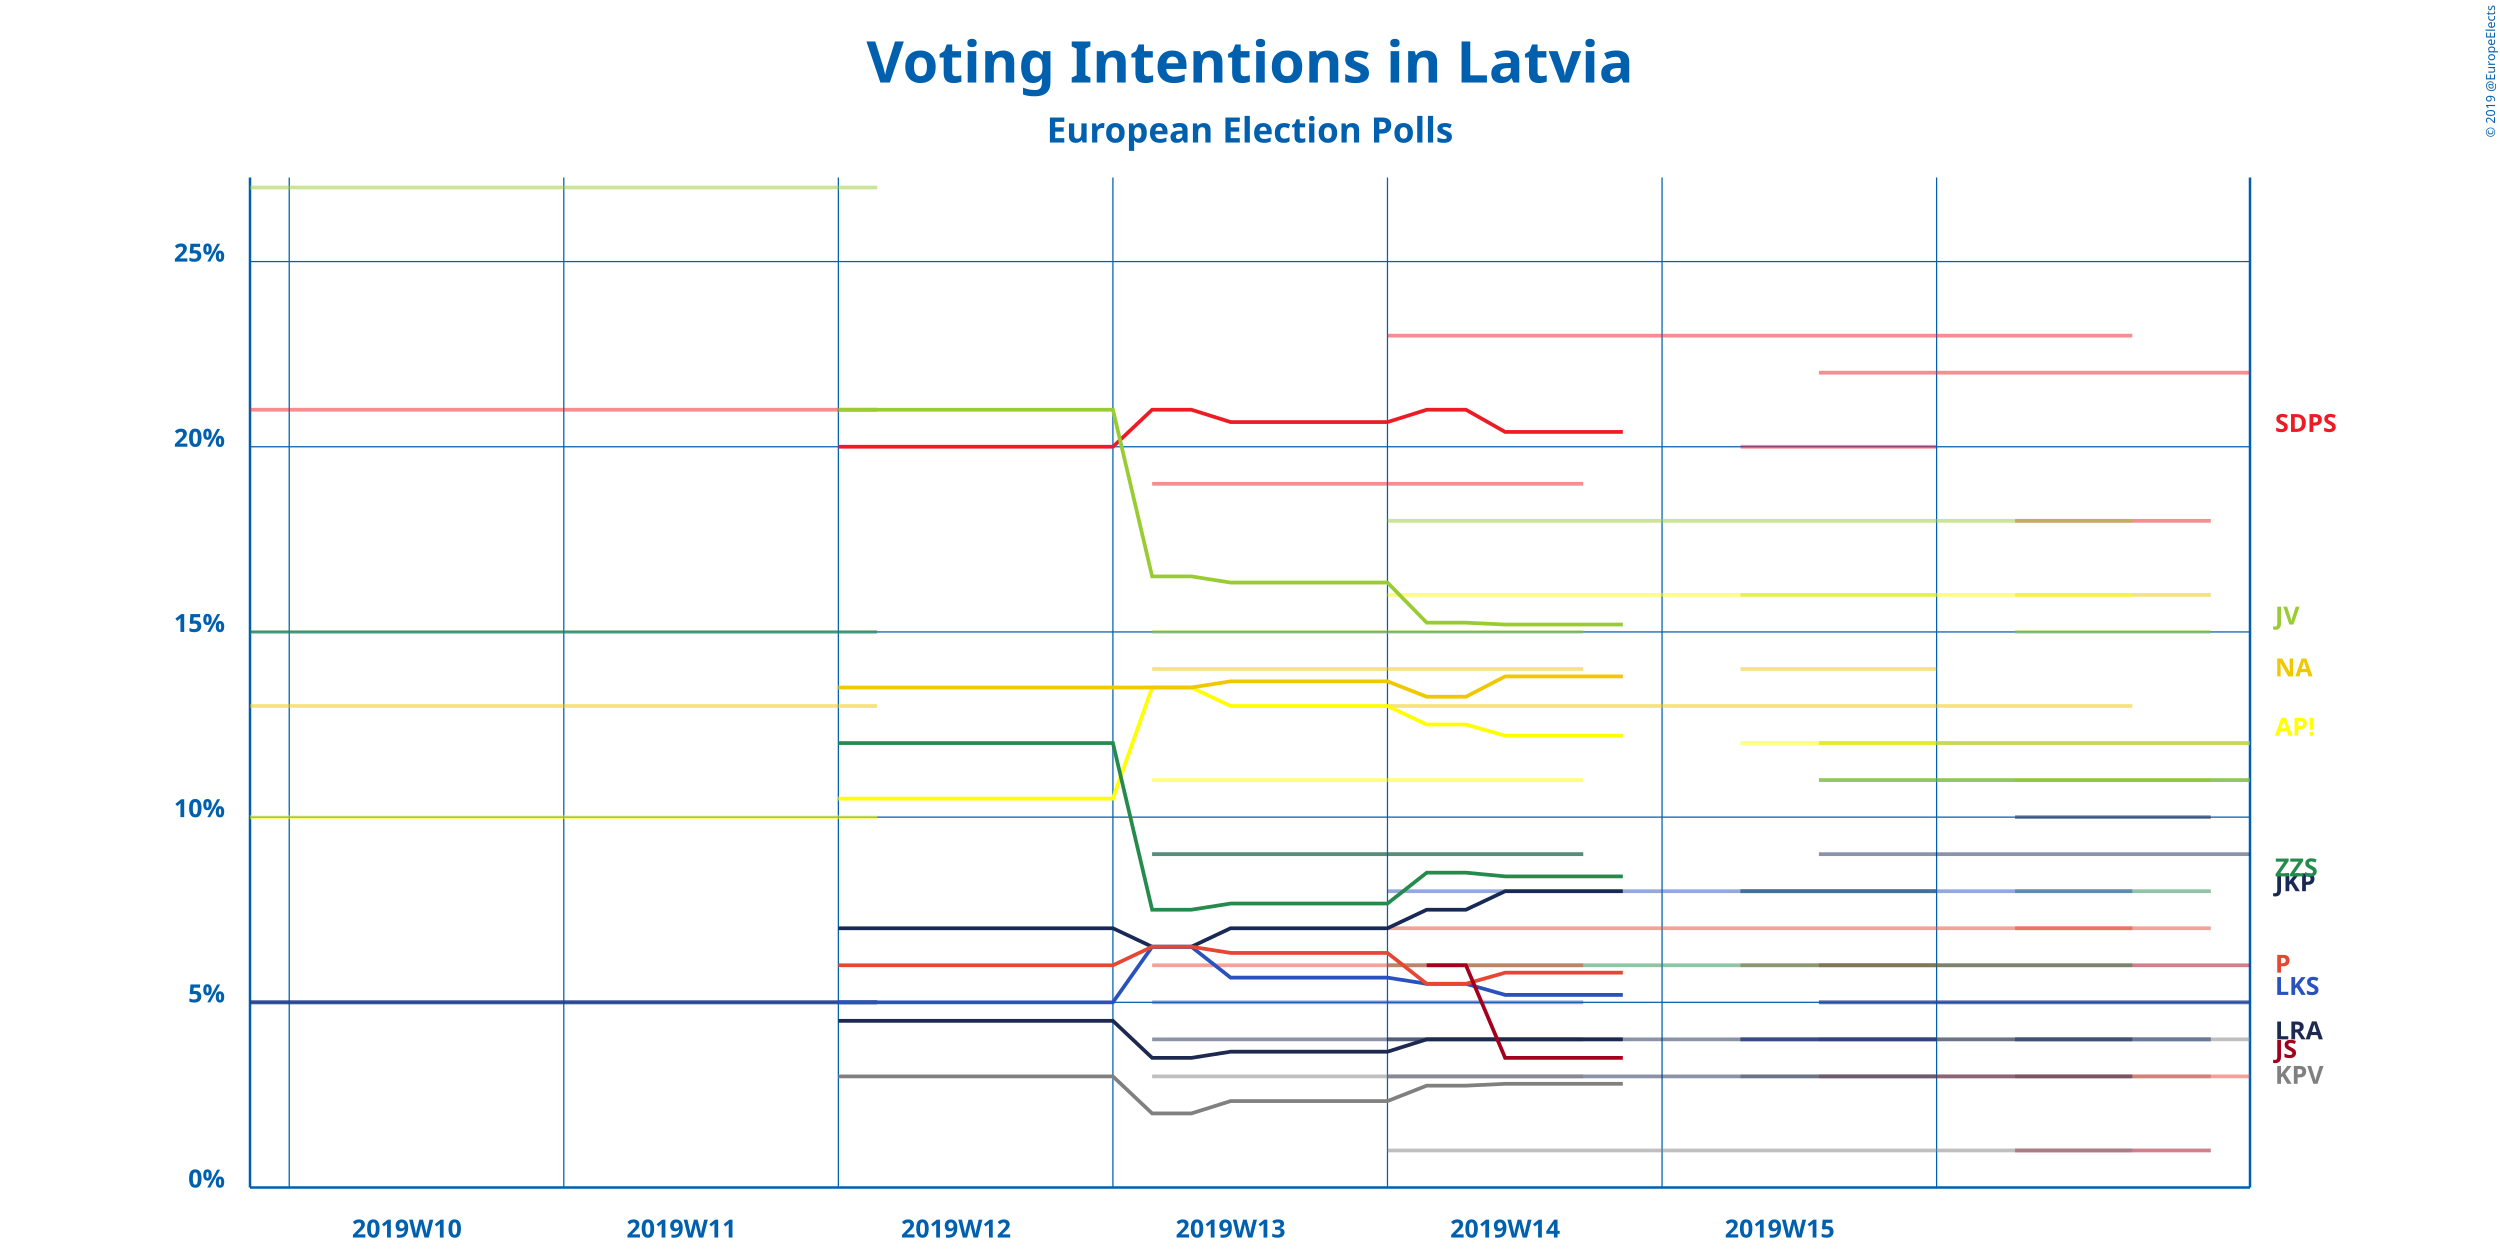
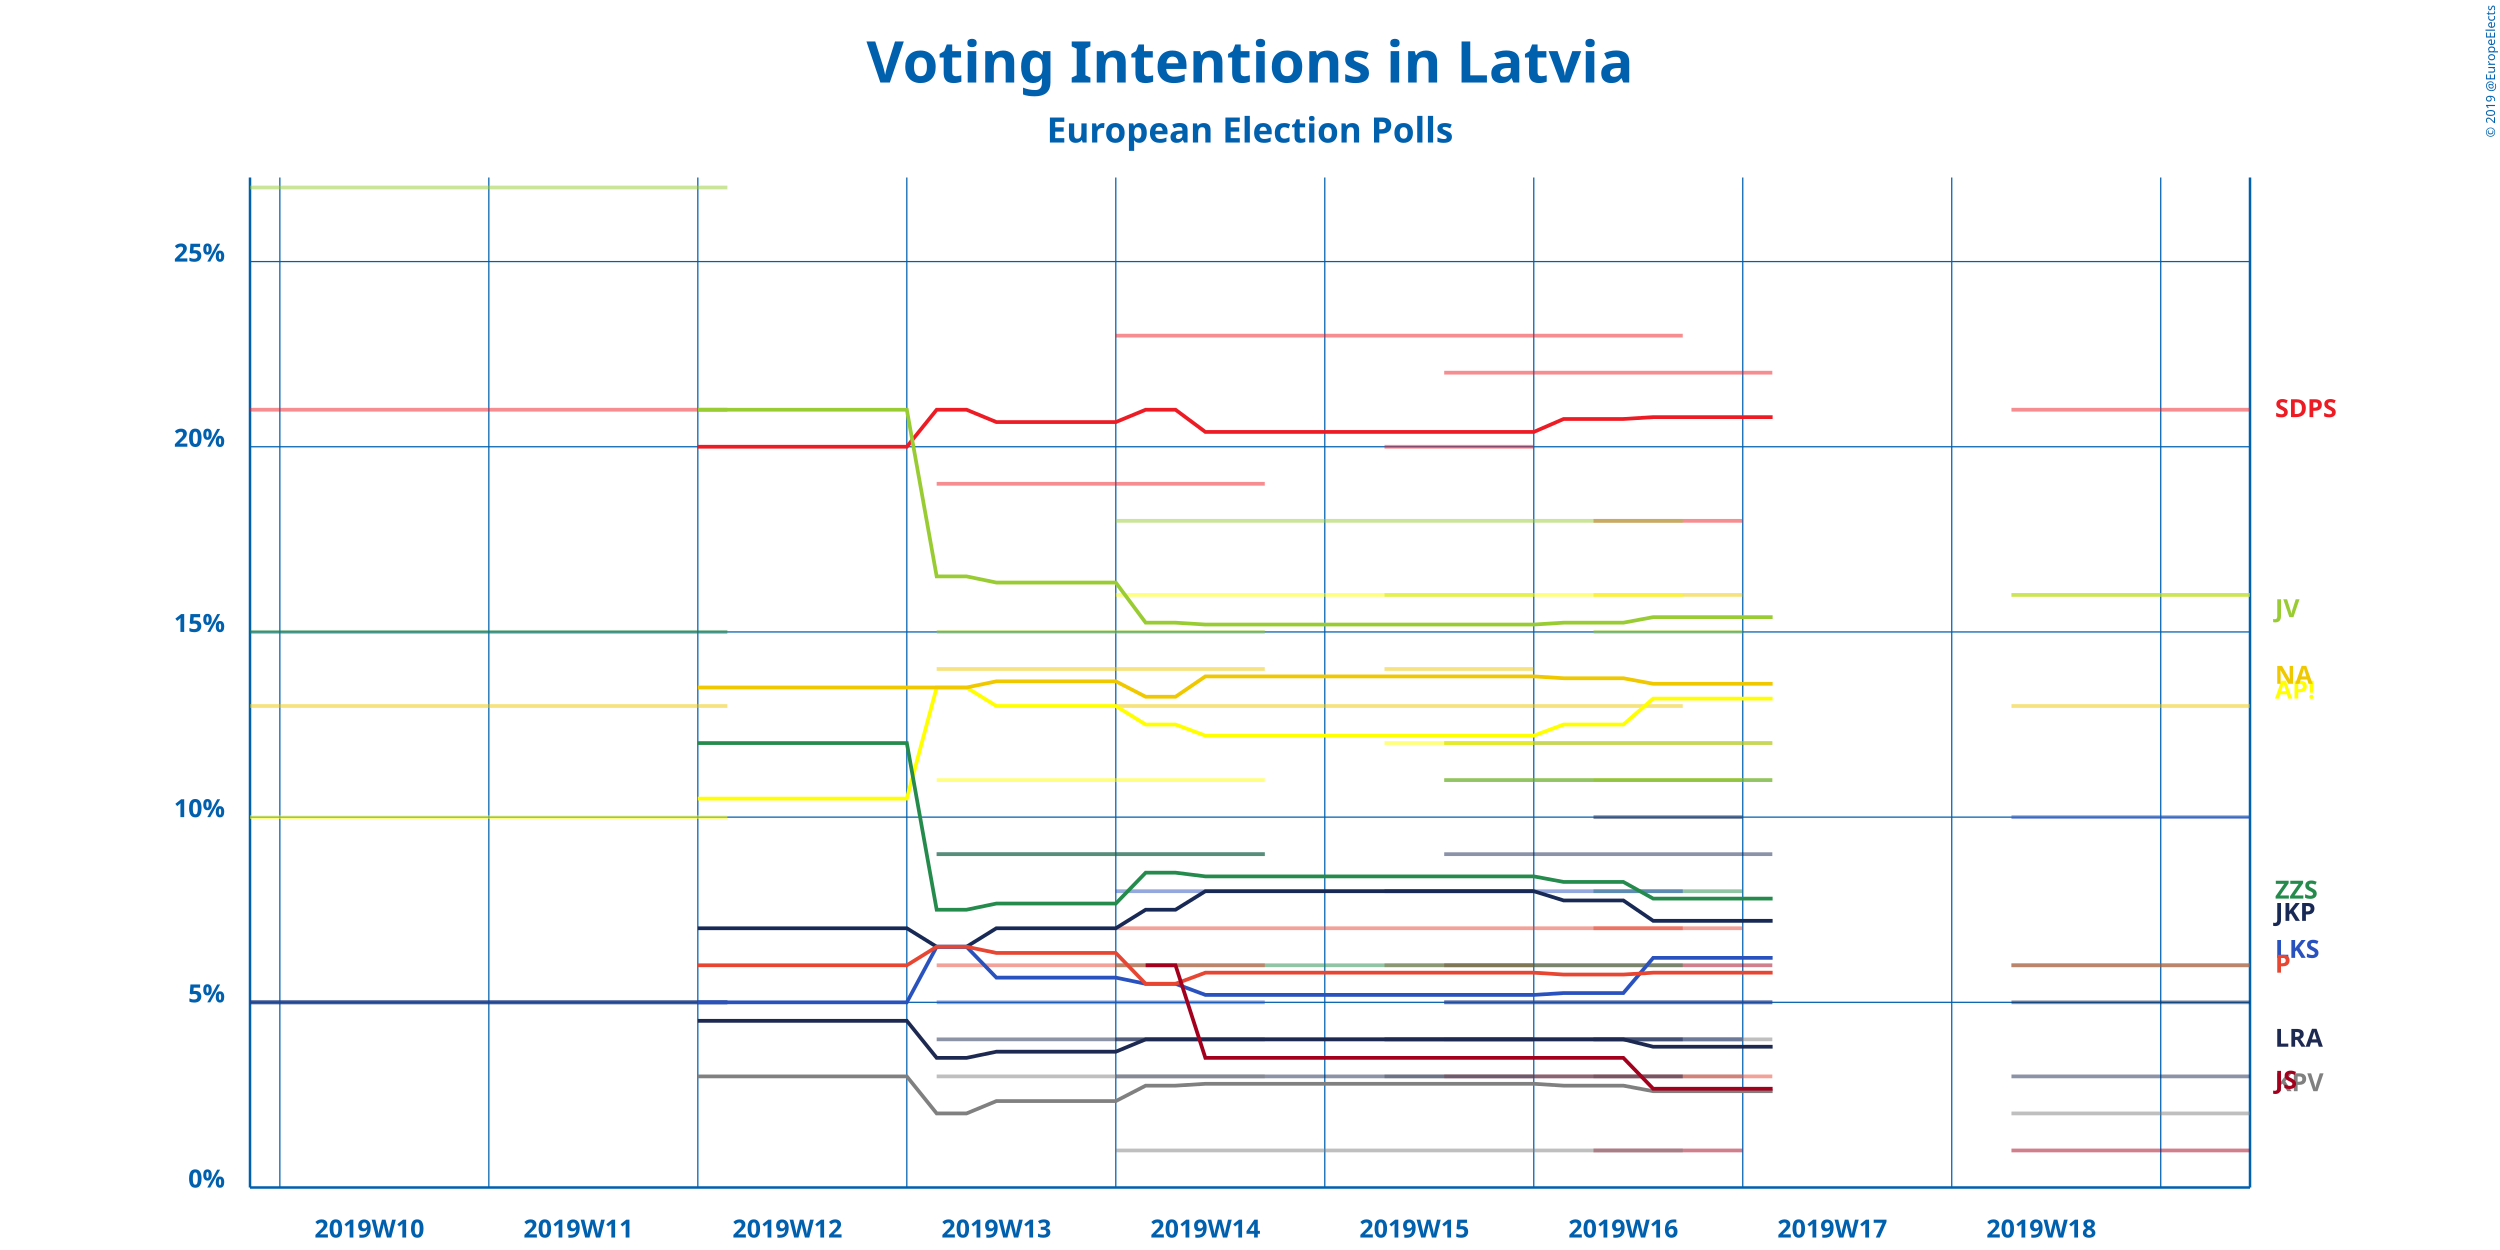
<svg HEIGHT="1000" WIDTH="2000">
  <rect fill="#FFFFFF" height="1000" stroke="none" width="2000" x="0" y="0" />
  <text fill="#0060AE" font-family="'Advent Pro'" font-size="46px" font-style="normal" font-weight="bold" text-align="center" text-anchor="middle" x="1000" y="66">Voting Intentions in Latvia</text>
  <text fill="#0060AE" font-family="'Advent Pro'" font-size="28px" font-style="normal" font-weight="bold" text-align="center" text-anchor="middle" x="1000" y="114">European Election Polls</text>
  <text fill="#0060AE" font-family="'Advent Pro'" font-size="10px" font-style="normal" font-weight="normal" text-align="center" text-anchor="end" transform="rotate(270)" x="-4" y="1996">© 2019 @EuropeElects</text>
  <g>
    <g>
      <line stroke="#0060AE" stroke-width="2" x1="200.0" x2="1800.0" y1="950.0" y2="950.0" />
      <text fill="#0060AE" font-family="'Advent Pro'" font-size="20px" font-style="normal" font-weight="bold" text-align="center" text-anchor="end" x="180.0" y="950.0">0%</text>
      <line stroke="#0060AE" stroke-width="2" x1="200.0" x2="200.0" y1="950.0" y2="142.0" />
      <line stroke="#0060AE" stroke-width="2" x1="1800.0" x2="1800.0" y1="950.0" y2="142.0" />
-       <line stroke="#0060AE" stroke-width="1" x1="231.379" x2="231.379" y1="950.0" y2="142.0" />
-       <text fill="#0060AE" font-family="'Advent Pro'" font-size="20px" font-style="normal" font-weight="bold" text-align="center" text-anchor="middle" x="325.515" y="990.0">2019W10</text>
-       <line stroke="#0060AE" stroke-width="1" x1="451.03" x2="451.03" y1="950.0" y2="142.0" />
-       <text fill="#0060AE" font-family="'Advent Pro'" font-size="20px" font-style="normal" font-weight="bold" text-align="center" text-anchor="middle" x="545.166" y="990.0">2019W11</text>
-       <line stroke="#0060AE" stroke-width="1" x1="670.681" x2="670.681" y1="950.0" y2="142.0" />
-       <text fill="#0060AE" font-family="'Advent Pro'" font-size="20px" font-style="normal" font-weight="bold" text-align="center" text-anchor="middle" x="764.817" y="990.0">2019W12</text>
-       <line stroke="#0060AE" stroke-width="1" x1="890.331" x2="890.331" y1="950.0" y2="142.0" />
-       <text fill="#0060AE" font-family="'Advent Pro'" font-size="20px" font-style="normal" font-weight="bold" text-align="center" text-anchor="middle" x="984.468" y="990.0">2019W13</text>
-       <line stroke="#0060AE" stroke-width="1" x1="1109.982" x2="1109.982" y1="950.0" y2="142.0" />
-       <text fill="#0060AE" font-family="'Advent Pro'" font-size="20px" font-style="normal" font-weight="bold" text-align="center" text-anchor="middle" x="1204.118" y="990.0">2019W14</text>
-       <line stroke="#0060AE" stroke-width="1" x1="1329.633" x2="1329.633" y1="950.0" y2="142.0" />
-       <text fill="#0060AE" font-family="'Advent Pro'" font-size="20px" font-style="normal" font-weight="bold" text-align="center" text-anchor="middle" x="1423.769" y="990.0">2019W15</text>
-       <line stroke="#0060AE" stroke-width="1" x1="1549.284" x2="1549.284" y1="950.0" y2="142.0" />
+       <line stroke="#0060AE" stroke-width="1" x1="223.884" x2="223.884" y1="950.0" y2="142.0" />
+       <text fill="#0060AE" font-family="'Advent Pro'" font-size="20px" font-style="normal" font-weight="bold" text-align="center" text-anchor="middle" x="295.537" y="990.0">2019W10</text>
+       <line stroke="#0060AE" stroke-width="1" x1="391.073" x2="391.073" y1="950.0" y2="142.0" />
+       <text fill="#0060AE" font-family="'Advent Pro'" font-size="20px" font-style="normal" font-weight="bold" text-align="center" text-anchor="middle" x="462.726" y="990.0">2019W11</text>
+       <line stroke="#0060AE" stroke-width="1" x1="558.262" x2="558.262" y1="950.0" y2="142.0" />
+       <text fill="#0060AE" font-family="'Advent Pro'" font-size="20px" font-style="normal" font-weight="bold" text-align="center" text-anchor="middle" x="629.915" y="990.0">2019W12</text>
+       <line stroke="#0060AE" stroke-width="1" x1="725.452" x2="725.452" y1="950.0" y2="142.0" />
+       <text fill="#0060AE" font-family="'Advent Pro'" font-size="20px" font-style="normal" font-weight="bold" text-align="center" text-anchor="middle" x="797.104" y="990.0">2019W13</text>
+       <line stroke="#0060AE" stroke-width="1" x1="892.641" x2="892.641" y1="950.0" y2="142.0" />
+       <text fill="#0060AE" font-family="'Advent Pro'" font-size="20px" font-style="normal" font-weight="bold" text-align="center" text-anchor="middle" x="964.293" y="990.0">2019W14</text>
+       <line stroke="#0060AE" stroke-width="1" x1="1059.83" x2="1059.83" y1="950.0" y2="142.0" />
+       <text fill="#0060AE" font-family="'Advent Pro'" font-size="20px" font-style="normal" font-weight="bold" text-align="center" text-anchor="middle" x="1131.482" y="990.0">2019W15</text>
+       <line stroke="#0060AE" stroke-width="1" x1="1227.019" x2="1227.019" y1="950.0" y2="142.0" />
+       <text fill="#0060AE" font-family="'Advent Pro'" font-size="20px" font-style="normal" font-weight="bold" text-align="center" text-anchor="middle" x="1298.671" y="990.0">2019W16</text>
+       <line stroke="#0060AE" stroke-width="1" x1="1394.208" x2="1394.208" y1="950.0" y2="142.0" />
+       <text fill="#0060AE" font-family="'Advent Pro'" font-size="20px" font-style="normal" font-weight="bold" text-align="center" text-anchor="middle" x="1465.861" y="990.0">2019W17</text>
+       <line stroke="#0060AE" stroke-width="1" x1="1561.397" x2="1561.397" y1="950.0" y2="142.0" />
+       <text fill="#0060AE" font-family="'Advent Pro'" font-size="20px" font-style="normal" font-weight="bold" text-align="center" text-anchor="middle" x="1633.05" y="990.0">2019W18</text>
+       <line stroke="#0060AE" stroke-width="1" x1="1728.586" x2="1728.586" y1="950.0" y2="142.0" />
      <line stroke="#0060AE" stroke-width="1" x1="200.0" x2="1800.0" y1="801.852" y2="801.852" />
      <text fill="#0060AE" font-family="'Advent Pro'" font-size="20px" font-style="normal" font-weight="bold" text-align="center" text-anchor="end" x="180.0" y="801.852">5%</text>
      <line stroke="#0060AE" stroke-width="1" x1="200.0" x2="1800.0" y1="653.704" y2="653.704" />
      <text fill="#0060AE" font-family="'Advent Pro'" font-size="20px" font-style="normal" font-weight="bold" text-align="center" text-anchor="end" x="180.0" y="653.704">10%</text>
      <line stroke="#0060AE" stroke-width="1" x1="200.0" x2="1800.0" y1="505.556" y2="505.556" />
      <text fill="#0060AE" font-family="'Advent Pro'" font-size="20px" font-style="normal" font-weight="bold" text-align="center" text-anchor="end" x="180.0" y="505.556">15%</text>
      <line stroke="#0060AE" stroke-width="1" x1="200.0" x2="1800.0" y1="357.407" y2="357.407" />
      <text fill="#0060AE" font-family="'Advent Pro'" font-size="20px" font-style="normal" font-weight="bold" text-align="center" text-anchor="end" x="180.0" y="357.407">20%</text>
      <line stroke="#0060AE" stroke-width="1" x1="200.0" x2="1800.0" y1="209.259" y2="209.259" />
      <text fill="#0060AE" font-family="'Advent Pro'" font-size="20px" font-style="normal" font-weight="bold" text-align="center" text-anchor="end" x="180.0" y="209.259">25%</text>
    </g>
    <g>
-       <line stroke="#ED1C24" stroke-opacity="0.5" stroke-width="3" x1="1612.042" x2="1768.621" y1="416.667" y2="416.667" />
-       <line stroke="#808080" stroke-opacity="0.5" stroke-width="3" x1="1612.042" x2="1768.621" y1="861.111" y2="861.111" />
-       <line stroke="#182955" stroke-opacity="0.5" stroke-width="3" x1="1612.042" x2="1768.621" y1="653.704" y2="653.704" />
-       <line stroke="#FFFF00" stroke-opacity="0.5" stroke-width="3" x1="1612.042" x2="1768.621" y1="624.074" y2="624.074" />
-       <line stroke="#EFC800" stroke-opacity="0.5" stroke-width="3" x1="1612.042" x2="1768.621" y1="475.926" y2="475.926" />
-       <line stroke="#258B4C" stroke-opacity="0.5" stroke-width="3" x1="1612.042" x2="1768.621" y1="712.963" y2="712.963" />
-       <line stroke="#99CC33" stroke-opacity="0.5" stroke-width="3" x1="1612.042" x2="1768.621" y1="505.556" y2="505.556" />
-       <line stroke="#1D2951" stroke-opacity="0.5" stroke-width="3" x1="1612.042" x2="1768.621" y1="831.481" y2="831.481" />
-       <line stroke="#2A52BE" stroke-opacity="0.5" stroke-width="3" x1="1612.042" x2="1768.621" y1="831.481" y2="831.481" />
-       <line stroke="#E64632" stroke-opacity="0.5" stroke-width="3" x1="1612.042" x2="1768.621" y1="742.593" y2="742.593" />
-       <line stroke="#A3001D" stroke-opacity="0.5" stroke-width="3" x1="1612.042" x2="1768.621" y1="920.37" y2="920.37" />
-       <line stroke="#ED1C24" stroke-opacity="0.5" stroke-width="3" x1="1455.148" x2="1800.0" y1="298.148" y2="298.148" />
-       <line stroke="#808080" stroke-opacity="0.5" stroke-width="3" x1="1455.148" x2="1800.0" y1="831.481" y2="831.481" />
-       <line stroke="#182955" stroke-opacity="0.5" stroke-width="3" x1="1455.148" x2="1800.0" y1="683.333" y2="683.333" />
-       <line stroke="#FFFF00" stroke-opacity="0.5" stroke-width="3" x1="1455.148" x2="1800.0" y1="624.074" y2="624.074" />
-       <line stroke="#EFC800" stroke-opacity="0.5" stroke-width="3" x1="1455.148" x2="1800.0" y1="594.444" y2="594.444" />
-       <line stroke="#258B4C" stroke-opacity="0.5" stroke-width="3" x1="1455.148" x2="1800.0" y1="624.074" y2="624.074" />
-       <line stroke="#99CC33" stroke-opacity="0.5" stroke-width="3" x1="1455.148" x2="1800.0" y1="594.444" y2="594.444" />
-       <line stroke="#1D2951" stroke-opacity="0.5" stroke-width="3" x1="1455.148" x2="1800.0" y1="801.852" y2="801.852" />
-       <line stroke="#2A52BE" stroke-opacity="0.5" stroke-width="3" x1="1455.148" x2="1800.0" y1="801.852" y2="801.852" />
-       <line stroke="#E64632" stroke-opacity="0.5" stroke-width="3" x1="1455.148" x2="1800.0" y1="861.111" y2="861.111" />
-       <line stroke="#A3001D" stroke-opacity="0.5" stroke-width="3" x1="1455.148" x2="1800.0" y1="772.222" y2="772.222" />
-       <line stroke="#ED1C24" stroke-opacity="0.5" stroke-width="3" x1="1392.391" x2="1548.97" y1="357.407" y2="357.407" />
-       <line stroke="#808080" stroke-opacity="0.5" stroke-width="3" x1="1392.391" x2="1548.97" y1="861.111" y2="861.111" />
-       <line stroke="#182955" stroke-opacity="0.5" stroke-width="3" x1="1392.391" x2="1548.97" y1="712.963" y2="712.963" />
-       <line stroke="#FFFF00" stroke-opacity="0.5" stroke-width="3" x1="1392.391" x2="1548.97" y1="594.444" y2="594.444" />
-       <line stroke="#EFC800" stroke-opacity="0.5" stroke-width="3" x1="1392.391" x2="1548.97" y1="535.185" y2="535.185" />
-       <line stroke="#258B4C" stroke-opacity="0.5" stroke-width="3" x1="1392.391" x2="1548.97" y1="712.963" y2="712.963" />
-       <line stroke="#99CC33" stroke-opacity="0.5" stroke-width="3" x1="1392.391" x2="1548.97" y1="475.926" y2="475.926" />
-       <line stroke="#1D2951" stroke-opacity="0.5" stroke-width="3" x1="1392.391" x2="1548.97" y1="831.481" y2="831.481" />
-       <line stroke="#2A52BE" stroke-opacity="0.5" stroke-width="3" x1="1392.391" x2="1548.97" y1="831.481" y2="831.481" />
-       <line stroke="#E64632" stroke-opacity="0.5" stroke-width="3" x1="1392.391" x2="1548.97" y1="772.222" y2="772.222" />
-       <line stroke="#ED1C24" stroke-opacity="0.5" stroke-width="3" x1="1109.982" x2="1705.864" y1="268.519" y2="268.519" />
-       <line stroke="#808080" stroke-opacity="0.5" stroke-width="3" x1="1109.982" x2="1705.864" y1="920.37" y2="920.37" />
-       <line stroke="#182955" stroke-opacity="0.5" stroke-width="3" x1="1109.982" x2="1705.864" y1="831.481" y2="831.481" />
-       <line stroke="#FFFF00" stroke-opacity="0.5" stroke-width="3" x1="1109.982" x2="1705.864" y1="475.926" y2="475.926" />
-       <line stroke="#EFC800" stroke-opacity="0.5" stroke-width="3" x1="1109.982" x2="1705.864" y1="564.815" y2="564.815" />
-       <line stroke="#258B4C" stroke-opacity="0.5" stroke-width="3" x1="1109.982" x2="1705.864" y1="772.222" y2="772.222" />
-       <line stroke="#99CC33" stroke-opacity="0.5" stroke-width="3" x1="1109.982" x2="1705.864" y1="416.667" y2="416.667" />
-       <line stroke="#1D2951" stroke-opacity="0.5" stroke-width="3" x1="1109.982" x2="1705.864" y1="861.111" y2="861.111" />
-       <line stroke="#2A52BE" stroke-opacity="0.5" stroke-width="3" x1="1109.982" x2="1705.864" y1="712.963" y2="712.963" />
-       <line stroke="#E64632" stroke-opacity="0.5" stroke-width="3" x1="1109.982" x2="1705.864" y1="742.593" y2="742.593" />
-       <line stroke="#ED1C24" stroke-opacity="0.5" stroke-width="3" x1="921.71" x2="1266.562" y1="387.037" y2="387.037" />
-       <line stroke="#808080" stroke-opacity="0.5" stroke-width="3" x1="921.71" x2="1266.562" y1="861.111" y2="861.111" />
-       <line stroke="#182955" stroke-opacity="0.5" stroke-width="3" x1="921.71" x2="1266.562" y1="683.333" y2="683.333" />
-       <line stroke="#FFFF00" stroke-opacity="0.5" stroke-width="3" x1="921.71" x2="1266.562" y1="624.074" y2="624.074" />
-       <line stroke="#EFC800" stroke-opacity="0.5" stroke-width="3" x1="921.71" x2="1266.562" y1="535.185" y2="535.185" />
-       <line stroke="#258B4C" stroke-opacity="0.5" stroke-width="3" x1="921.71" x2="1266.562" y1="683.333" y2="683.333" />
-       <line stroke="#99CC33" stroke-opacity="0.5" stroke-width="3" x1="921.71" x2="1266.562" y1="505.556" y2="505.556" />
-       <line stroke="#1D2951" stroke-opacity="0.5" stroke-width="3" x1="921.71" x2="1266.562" y1="831.481" y2="831.481" />
-       <line stroke="#2A52BE" stroke-opacity="0.5" stroke-width="3" x1="921.71" x2="1266.562" y1="801.852" y2="801.852" />
-       <line stroke="#E64632" stroke-opacity="0.5" stroke-width="3" x1="921.71" x2="1266.562" y1="772.222" y2="772.222" />
-       <line stroke="#ED1C24" stroke-opacity="0.5" stroke-width="3" x1="200.0" x2="701.745" y1="327.778" y2="327.778" />
-       <line stroke="#182955" stroke-opacity="0.5" stroke-width="3" x1="200.0" x2="701.745" y1="801.852" y2="801.852" />
-       <line stroke="#FFFF00" stroke-opacity="0.5" stroke-width="3" x1="200.0" x2="701.745" y1="653.704" y2="653.704" />
-       <line stroke="#EFC800" stroke-opacity="0.5" stroke-width="3" x1="200.0" x2="701.745" y1="564.815" y2="564.815" />
-       <line stroke="#258B4C" stroke-opacity="0.5" stroke-width="3" x1="200.0" x2="701.745" y1="505.556" y2="505.556" />
-       <line stroke="#99CC33" stroke-opacity="0.5" stroke-width="3" x1="200.0" x2="701.745" y1="150.0" y2="150.0" />
-       <line stroke="#1D2951" stroke-opacity="0.5" stroke-width="3" x1="200.0" x2="701.745" y1="801.852" y2="801.852" />
-       <line stroke="#2A52BE" stroke-opacity="0.5" stroke-width="3" x1="200.0" x2="701.745" y1="801.852" y2="801.852" />
+       <line stroke="#ED1C24" stroke-opacity="0.5" stroke-width="3" x1="1609.166" x2="1800.0" y1="327.778" y2="327.778" />
+       <line stroke="#808080" stroke-opacity="0.5" stroke-width="3" x1="1609.166" x2="1800.0" y1="890.741" y2="890.741" />
+       <line stroke="#182955" stroke-opacity="0.5" stroke-width="3" x1="1609.166" x2="1800.0" y1="801.852" y2="801.852" />
+       <line stroke="#FFFF00" stroke-opacity="0.5" stroke-width="3" x1="1609.166" x2="1800.0" y1="475.926" y2="475.926" />
+       <line stroke="#EFC800" stroke-opacity="0.5" stroke-width="3" x1="1609.166" x2="1800.0" y1="564.815" y2="564.815" />
+       <line stroke="#258B4C" stroke-opacity="0.5" stroke-width="3" x1="1609.166" x2="1800.0" y1="772.222" y2="772.222" />
+       <line stroke="#99CC33" stroke-opacity="0.5" stroke-width="3" x1="1609.166" x2="1800.0" y1="475.926" y2="475.926" />
+       <line stroke="#1D2951" stroke-opacity="0.5" stroke-width="3" x1="1609.166" x2="1800.0" y1="861.111" y2="861.111" />
+       <line stroke="#2A52BE" stroke-opacity="0.5" stroke-width="3" x1="1609.166" x2="1800.0" y1="653.704" y2="653.704" />
+       <line stroke="#E64632" stroke-opacity="0.5" stroke-width="3" x1="1609.166" x2="1800.0" y1="772.222" y2="772.222" />
+       <line stroke="#A3001D" stroke-opacity="0.5" stroke-width="3" x1="1609.166" x2="1800.0" y1="920.37" y2="920.37" />
+       <line stroke="#ED1C24" stroke-opacity="0.5" stroke-width="3" x1="1274.787" x2="1393.969" y1="416.667" y2="416.667" />
+       <line stroke="#808080" stroke-opacity="0.5" stroke-width="3" x1="1274.787" x2="1393.969" y1="861.111" y2="861.111" />
+       <line stroke="#182955" stroke-opacity="0.5" stroke-width="3" x1="1274.787" x2="1393.969" y1="653.704" y2="653.704" />
+       <line stroke="#FFFF00" stroke-opacity="0.5" stroke-width="3" x1="1274.787" x2="1393.969" y1="624.074" y2="624.074" />
+       <line stroke="#EFC800" stroke-opacity="0.5" stroke-width="3" x1="1274.787" x2="1393.969" y1="475.926" y2="475.926" />
+       <line stroke="#258B4C" stroke-opacity="0.5" stroke-width="3" x1="1274.787" x2="1393.969" y1="712.963" y2="712.963" />
+       <line stroke="#99CC33" stroke-opacity="0.5" stroke-width="3" x1="1274.787" x2="1393.969" y1="505.556" y2="505.556" />
+       <line stroke="#1D2951" stroke-opacity="0.5" stroke-width="3" x1="1274.787" x2="1393.969" y1="831.481" y2="831.481" />
+       <line stroke="#2A52BE" stroke-opacity="0.5" stroke-width="3" x1="1274.787" x2="1393.969" y1="831.481" y2="831.481" />
+       <line stroke="#E64632" stroke-opacity="0.5" stroke-width="3" x1="1274.787" x2="1393.969" y1="742.593" y2="742.593" />
+       <line stroke="#A3001D" stroke-opacity="0.5" stroke-width="3" x1="1274.787" x2="1393.969" y1="920.37" y2="920.37" />
+       <line stroke="#ED1C24" stroke-opacity="0.5" stroke-width="3" x1="1155.366" x2="1417.853" y1="298.148" y2="298.148" />
+       <line stroke="#808080" stroke-opacity="0.5" stroke-width="3" x1="1155.366" x2="1417.853" y1="831.481" y2="831.481" />
+       <line stroke="#182955" stroke-opacity="0.5" stroke-width="3" x1="1155.366" x2="1417.853" y1="683.333" y2="683.333" />
+       <line stroke="#FFFF00" stroke-opacity="0.5" stroke-width="3" x1="1155.366" x2="1417.853" y1="624.074" y2="624.074" />
+       <line stroke="#EFC800" stroke-opacity="0.5" stroke-width="3" x1="1155.366" x2="1417.853" y1="594.444" y2="594.444" />
+       <line stroke="#258B4C" stroke-opacity="0.5" stroke-width="3" x1="1155.366" x2="1417.853" y1="624.074" y2="624.074" />
+       <line stroke="#99CC33" stroke-opacity="0.5" stroke-width="3" x1="1155.366" x2="1417.853" y1="594.444" y2="594.444" />
+       <line stroke="#1D2951" stroke-opacity="0.5" stroke-width="3" x1="1155.366" x2="1417.853" y1="801.852" y2="801.852" />
+       <line stroke="#2A52BE" stroke-opacity="0.5" stroke-width="3" x1="1155.366" x2="1417.853" y1="801.852" y2="801.852" />
+       <line stroke="#E64632" stroke-opacity="0.5" stroke-width="3" x1="1155.366" x2="1417.853" y1="861.111" y2="861.111" />
+       <line stroke="#A3001D" stroke-opacity="0.5" stroke-width="3" x1="1155.366" x2="1417.853" y1="772.222" y2="772.222" />
+       <line stroke="#ED1C24" stroke-opacity="0.5" stroke-width="3" x1="1107.598" x2="1226.78" y1="357.407" y2="357.407" />
+       <line stroke="#808080" stroke-opacity="0.5" stroke-width="3" x1="1107.598" x2="1226.78" y1="861.111" y2="861.111" />
+       <line stroke="#182955" stroke-opacity="0.5" stroke-width="3" x1="1107.598" x2="1226.78" y1="712.963" y2="712.963" />
+       <line stroke="#FFFF00" stroke-opacity="0.5" stroke-width="3" x1="1107.598" x2="1226.78" y1="594.444" y2="594.444" />
+       <line stroke="#EFC800" stroke-opacity="0.5" stroke-width="3" x1="1107.598" x2="1226.78" y1="535.185" y2="535.185" />
+       <line stroke="#258B4C" stroke-opacity="0.5" stroke-width="3" x1="1107.598" x2="1226.78" y1="712.963" y2="712.963" />
+       <line stroke="#99CC33" stroke-opacity="0.5" stroke-width="3" x1="1107.598" x2="1226.78" y1="475.926" y2="475.926" />
+       <line stroke="#1D2951" stroke-opacity="0.5" stroke-width="3" x1="1107.598" x2="1226.78" y1="831.481" y2="831.481" />
+       <line stroke="#2A52BE" stroke-opacity="0.5" stroke-width="3" x1="1107.598" x2="1226.78" y1="831.481" y2="831.481" />
+       <line stroke="#E64632" stroke-opacity="0.5" stroke-width="3" x1="1107.598" x2="1226.78" y1="772.222" y2="772.222" />
+       <line stroke="#ED1C24" stroke-opacity="0.5" stroke-width="3" x1="892.641" x2="1346.201" y1="268.519" y2="268.519" />
+       <line stroke="#808080" stroke-opacity="0.5" stroke-width="3" x1="892.641" x2="1346.201" y1="920.37" y2="920.37" />
+       <line stroke="#182955" stroke-opacity="0.5" stroke-width="3" x1="892.641" x2="1346.201" y1="831.481" y2="831.481" />
+       <line stroke="#FFFF00" stroke-opacity="0.5" stroke-width="3" x1="892.641" x2="1346.201" y1="475.926" y2="475.926" />
+       <line stroke="#EFC800" stroke-opacity="0.5" stroke-width="3" x1="892.641" x2="1346.201" y1="564.815" y2="564.815" />
+       <line stroke="#258B4C" stroke-opacity="0.5" stroke-width="3" x1="892.641" x2="1346.201" y1="772.222" y2="772.222" />
+       <line stroke="#99CC33" stroke-opacity="0.5" stroke-width="3" x1="892.641" x2="1346.201" y1="416.667" y2="416.667" />
+       <line stroke="#1D2951" stroke-opacity="0.5" stroke-width="3" x1="892.641" x2="1346.201" y1="861.111" y2="861.111" />
+       <line stroke="#2A52BE" stroke-opacity="0.5" stroke-width="3" x1="892.641" x2="1346.201" y1="712.963" y2="712.963" />
+       <line stroke="#E64632" stroke-opacity="0.5" stroke-width="3" x1="892.641" x2="1346.201" y1="742.593" y2="742.593" />
+       <line stroke="#ED1C24" stroke-opacity="0.5" stroke-width="3" x1="749.336" x2="1011.823" y1="387.037" y2="387.037" />
+       <line stroke="#808080" stroke-opacity="0.5" stroke-width="3" x1="749.336" x2="1011.823" y1="861.111" y2="861.111" />
+       <line stroke="#182955" stroke-opacity="0.5" stroke-width="3" x1="749.336" x2="1011.823" y1="683.333" y2="683.333" />
+       <line stroke="#FFFF00" stroke-opacity="0.5" stroke-width="3" x1="749.336" x2="1011.823" y1="624.074" y2="624.074" />
+       <line stroke="#EFC800" stroke-opacity="0.5" stroke-width="3" x1="749.336" x2="1011.823" y1="535.185" y2="535.185" />
+       <line stroke="#258B4C" stroke-opacity="0.5" stroke-width="3" x1="749.336" x2="1011.823" y1="683.333" y2="683.333" />
+       <line stroke="#99CC33" stroke-opacity="0.5" stroke-width="3" x1="749.336" x2="1011.823" y1="505.556" y2="505.556" />
+       <line stroke="#1D2951" stroke-opacity="0.5" stroke-width="3" x1="749.336" x2="1011.823" y1="831.481" y2="831.481" />
+       <line stroke="#2A52BE" stroke-opacity="0.5" stroke-width="3" x1="749.336" x2="1011.823" y1="801.852" y2="801.852" />
+       <line stroke="#E64632" stroke-opacity="0.5" stroke-width="3" x1="749.336" x2="1011.823" y1="772.222" y2="772.222" />
+       <line stroke="#ED1C24" stroke-opacity="0.5" stroke-width="3" x1="200.0" x2="581.908" y1="327.778" y2="327.778" />
+       <line stroke="#182955" stroke-opacity="0.5" stroke-width="3" x1="200.0" x2="581.908" y1="801.852" y2="801.852" />
+       <line stroke="#FFFF00" stroke-opacity="0.5" stroke-width="3" x1="200.0" x2="581.908" y1="653.704" y2="653.704" />
+       <line stroke="#EFC800" stroke-opacity="0.5" stroke-width="3" x1="200.0" x2="581.908" y1="564.815" y2="564.815" />
+       <line stroke="#258B4C" stroke-opacity="0.5" stroke-width="3" x1="200.0" x2="581.908" y1="505.556" y2="505.556" />
+       <line stroke="#99CC33" stroke-opacity="0.5" stroke-width="3" x1="200.0" x2="581.908" y1="150.0" y2="150.0" />
+       <line stroke="#1D2951" stroke-opacity="0.5" stroke-width="3" x1="200.0" x2="581.908" y1="801.852" y2="801.852" />
+       <line stroke="#2A52BE" stroke-opacity="0.5" stroke-width="3" x1="200.0" x2="581.908" y1="801.852" y2="801.852" />
    </g>
    <g>
-       <polyline fill="none" points="670.681,357.407 702.059,357.407 733.438,357.407 764.817,357.407 796.195,357.407 827.574,357.407 858.953,357.407 890.331,357.407 921.71,327.778 953.089,327.778 984.468,337.654 1015.846,337.654 1047.225,337.654 1078.604,337.654 1109.982,337.654 1141.361,327.778 1172.74,327.778 1204.118,345.556 1235.497,345.556 1266.876,345.556 1298.255,345.556" stroke="#ED1C24" stroke-width="3" />
-       <text fill="#ED1C24" font-family="'Advent Pro'" font-size="20px" font-style="normal" font-weight="bold" text-align="center" text-anchor="start" x="1820.0" y="345.556">SDPS</text>
-       <polyline fill="none" points="670.681,861.111 702.059,861.111 733.438,861.111 764.817,861.111 796.195,861.111 827.574,861.111 858.953,861.111 890.331,861.111 921.71,890.741 953.089,890.741 984.468,880.864 1015.846,880.864 1047.225,880.864 1078.604,880.864 1109.982,880.864 1141.361,868.519 1172.74,868.519 1204.118,867.037 1235.497,867.037 1266.876,867.037 1298.255,867.037" stroke="#808080" stroke-width="3" />
-       <text fill="#808080" font-family="'Advent Pro'" font-size="20px" font-style="normal" font-weight="bold" text-align="center" text-anchor="start" x="1820.0" y="867.037">KPV</text>
-       <polyline fill="none" points="670.681,742.593 702.059,742.593 733.438,742.593 764.817,742.593 796.195,742.593 827.574,742.593 858.953,742.593 890.331,742.593 921.71,757.407 953.089,757.407 984.468,742.593 1015.846,742.593 1047.225,742.593 1078.604,742.593 1109.982,742.593 1141.361,727.778 1172.74,727.778 1204.118,712.963 1235.497,712.963 1266.876,712.963 1298.255,712.963" stroke="#182955" stroke-width="3" />
-       <text fill="#182955" font-family="'Advent Pro'" font-size="20px" font-style="normal" font-weight="bold" text-align="center" text-anchor="start" x="1820.0" y="712.963">JKP</text>
-       <polyline fill="none" points="670.681,638.889 702.059,638.889 733.438,638.889 764.817,638.889 796.195,638.889 827.574,638.889 858.953,638.889 890.331,638.889 921.71,550.0 953.089,550.0 984.468,564.815 1015.846,564.815 1047.225,564.815 1078.604,564.815 1109.982,564.815 1141.361,579.63 1172.74,579.63 1204.118,588.519 1235.497,588.519 1266.876,588.519 1298.255,588.519" stroke="#FFFF00" stroke-width="3" />
-       <text fill="#FFFF00" font-family="'Advent Pro'" font-size="20px" font-style="normal" font-weight="bold" text-align="center" text-anchor="start" x="1820.0" y="588.519">AP!</text>
-       <polyline fill="none" points="670.681,550.0 702.059,550.0 733.438,550.0 764.817,550.0 796.195,550.0 827.574,550.0 858.953,550.0 890.331,550.0 921.71,550.0 953.089,550.0 984.468,545.062 1015.846,545.062 1047.225,545.062 1078.604,545.062 1109.982,545.062 1141.361,557.407 1172.74,557.407 1204.118,541.111 1235.497,541.111 1266.876,541.111 1298.255,541.111" stroke="#EFC800" stroke-width="3" />
-       <text fill="#EFC800" font-family="'Advent Pro'" font-size="20px" font-style="normal" font-weight="bold" text-align="center" text-anchor="start" x="1820.0" y="541.111">NA</text>
-       <polyline fill="none" points="670.681,594.444 702.059,594.444 733.438,594.444 764.817,594.444 796.195,594.444 827.574,594.444 858.953,594.444 890.331,594.444 921.71,727.778 953.089,727.778 984.468,722.84 1015.846,722.84 1047.225,722.84 1078.604,722.84 1109.982,722.84 1141.361,698.148 1172.74,698.148 1204.118,701.111 1235.497,701.111 1266.876,701.111 1298.255,701.111" stroke="#258B4C" stroke-width="3" />
-       <text fill="#258B4C" font-family="'Advent Pro'" font-size="20px" font-style="normal" font-weight="bold" text-align="center" text-anchor="start" x="1820.0" y="701.111">ZZS</text>
-       <polyline fill="none" points="670.681,327.778 702.059,327.778 733.438,327.778 764.817,327.778 796.195,327.778 827.574,327.778 858.953,327.778 890.331,327.778 921.71,461.111 953.089,461.111 984.468,466.049 1015.846,466.049 1047.225,466.049 1078.604,466.049 1109.982,466.049 1141.361,498.148 1172.74,498.148 1204.118,499.63 1235.497,499.63 1266.876,499.63 1298.255,499.63" stroke="#99CC33" stroke-width="3" />
-       <text fill="#99CC33" font-family="'Advent Pro'" font-size="20px" font-style="normal" font-weight="bold" text-align="center" text-anchor="start" x="1820.0" y="499.63">JV</text>
-       <polyline fill="none" points="670.681,816.667 702.059,816.667 733.438,816.667 764.817,816.667 796.195,816.667 827.574,816.667 858.953,816.667 890.331,816.667 921.71,846.296 953.089,846.296 984.468,841.358 1015.846,841.358 1047.225,841.358 1078.604,841.358 1109.982,841.358 1141.361,831.481 1172.74,831.481 1204.118,831.481 1235.497,831.481 1266.876,831.481 1298.255,831.481" stroke="#1D2951" stroke-width="3" />
-       <text fill="#1D2951" font-family="'Advent Pro'" font-size="20px" font-style="normal" font-weight="bold" text-align="center" text-anchor="start" x="1820.0" y="831.481">LRA</text>
-       <polyline fill="none" points="670.681,801.852 702.059,801.852 733.438,801.852 764.817,801.852 796.195,801.852 827.574,801.852 858.953,801.852 890.331,801.852 921.71,757.407 953.089,757.407 984.468,782.099 1015.846,782.099 1047.225,782.099 1078.604,782.099 1109.982,782.099 1141.361,787.037 1172.74,787.037 1204.118,795.926 1235.497,795.926 1266.876,795.926 1298.255,795.926" stroke="#2A52BE" stroke-width="3" />
-       <text fill="#2A52BE" font-family="'Advent Pro'" font-size="20px" font-style="normal" font-weight="bold" text-align="center" text-anchor="start" x="1820.0" y="795.926">LKS</text>
-       <polyline fill="none" points="670.681,772.222 702.059,772.222 733.438,772.222 764.817,772.222 796.195,772.222 827.574,772.222 858.953,772.222 890.331,772.222 921.71,757.407 953.089,757.407 984.468,762.346 1015.846,762.346 1047.225,762.346 1078.604,762.346 1109.982,762.346 1141.361,787.037 1172.74,787.037 1204.118,778.148 1235.497,778.148 1266.876,778.148 1298.255,778.148" stroke="#E64632" stroke-width="3" />
+       <polyline fill="none" points="558.262,357.407 582.147,357.407 606.031,357.407 629.915,357.407 653.799,357.407 677.683,357.407 701.567,357.407 725.452,357.407 749.336,327.778 773.22,327.778 797.104,337.654 820.988,337.654 844.872,337.654 868.757,337.654 892.641,337.654 916.525,327.778 940.409,327.778 964.293,345.556 988.177,345.556 1012.062,345.556 1035.946,345.556 1059.83,345.556 1083.714,345.556 1107.598,345.556 1131.482,345.556 1155.366,345.556 1179.251,345.556 1203.135,345.556 1227.019,345.556 1250.903,335.185 1274.787,335.185 1298.671,335.185 1322.556,333.704 1346.44,333.704 1370.324,333.704 1394.208,333.704 1418.092,333.704" stroke="#ED1C24" stroke-width="3" />
+       <text fill="#ED1C24" font-family="'Advent Pro'" font-size="20px" font-style="normal" font-weight="bold" text-align="center" text-anchor="start" x="1820.0" y="333.704">SDPS</text>
+       <polyline fill="none" points="558.262,861.111 582.147,861.111 606.031,861.111 629.915,861.111 653.799,861.111 677.683,861.111 701.567,861.111 725.452,861.111 749.336,890.741 773.22,890.741 797.104,880.864 820.988,880.864 844.872,880.864 868.757,880.864 892.641,880.864 916.525,868.519 940.409,868.519 964.293,867.037 988.177,867.037 1012.062,867.037 1035.946,867.037 1059.83,867.037 1083.714,867.037 1107.598,867.037 1131.482,867.037 1155.366,867.037 1179.251,867.037 1203.135,867.037 1227.019,867.037 1250.903,868.519 1274.787,868.519 1298.671,868.519 1322.556,872.963 1346.44,872.963 1370.324,872.963 1394.208,872.963 1418.092,872.963" stroke="#808080" stroke-width="3" />
+       <text fill="#808080" font-family="'Advent Pro'" font-size="20px" font-style="normal" font-weight="bold" text-align="center" text-anchor="start" x="1820.0" y="872.963">KPV</text>
+       <polyline fill="none" points="558.262,742.593 582.147,742.593 606.031,742.593 629.915,742.593 653.799,742.593 677.683,742.593 701.567,742.593 725.452,742.593 749.336,757.407 773.22,757.407 797.104,742.593 820.988,742.593 844.872,742.593 868.757,742.593 892.641,742.593 916.525,727.778 940.409,727.778 964.293,712.963 988.177,712.963 1012.062,712.963 1035.946,712.963 1059.83,712.963 1083.714,712.963 1107.598,712.963 1131.482,712.963 1155.366,712.963 1179.251,712.963 1203.135,712.963 1227.019,712.963 1250.903,720.37 1274.787,720.37 1298.671,720.37 1322.556,736.667 1346.44,736.667 1370.324,736.667 1394.208,736.667 1418.092,736.667" stroke="#182955" stroke-width="3" />
+       <text fill="#182955" font-family="'Advent Pro'" font-size="20px" font-style="normal" font-weight="bold" text-align="center" text-anchor="start" x="1820.0" y="736.667">JKP</text>
+       <polyline fill="none" points="558.262,638.889 582.147,638.889 606.031,638.889 629.915,638.889 653.799,638.889 677.683,638.889 701.567,638.889 725.452,638.889 749.336,550.0 773.22,550.0 797.104,564.815 820.988,564.815 844.872,564.815 868.757,564.815 892.641,564.815 916.525,579.63 940.409,579.63 964.293,588.519 988.177,588.519 1012.062,588.519 1035.946,588.519 1059.83,588.519 1083.714,588.519 1107.598,588.519 1131.482,588.519 1155.366,588.519 1179.251,588.519 1203.135,588.519 1227.019,588.519 1250.903,579.63 1274.787,579.63 1298.671,579.63 1322.556,558.889 1346.44,558.889 1370.324,558.889 1394.208,558.889 1418.092,558.889" stroke="#FFFF00" stroke-width="3" />
+       <text fill="#FFFF00" font-family="'Advent Pro'" font-size="20px" font-style="normal" font-weight="bold" text-align="center" text-anchor="start" x="1820.0" y="558.889">AP!</text>
+       <polyline fill="none" points="558.262,550.0 582.147,550.0 606.031,550.0 629.915,550.0 653.799,550.0 677.683,550.0 701.567,550.0 725.452,550.0 749.336,550.0 773.22,550.0 797.104,545.062 820.988,545.062 844.872,545.062 868.757,545.062 892.641,545.062 916.525,557.407 940.409,557.407 964.293,541.111 988.177,541.111 1012.062,541.111 1035.946,541.111 1059.83,541.111 1083.714,541.111 1107.598,541.111 1131.482,541.111 1155.366,541.111 1179.251,541.111 1203.135,541.111 1227.019,541.111 1250.903,542.593 1274.787,542.593 1298.671,542.593 1322.556,547.037 1346.44,547.037 1370.324,547.037 1394.208,547.037 1418.092,547.037" stroke="#EFC800" stroke-width="3" />
+       <text fill="#EFC800" font-family="'Advent Pro'" font-size="20px" font-style="normal" font-weight="bold" text-align="center" text-anchor="start" x="1820.0" y="547.037">NA</text>
+       <polyline fill="none" points="558.262,594.444 582.147,594.444 606.031,594.444 629.915,594.444 653.799,594.444 677.683,594.444 701.567,594.444 725.452,594.444 749.336,727.778 773.22,727.778 797.104,722.84 820.988,722.84 844.872,722.84 868.757,722.84 892.641,722.84 916.525,698.148 940.409,698.148 964.293,701.111 988.177,701.111 1012.062,701.111 1035.946,701.111 1059.83,701.111 1083.714,701.111 1107.598,701.111 1131.482,701.111 1155.366,701.111 1179.251,701.111 1203.135,701.111 1227.019,701.111 1250.903,705.556 1274.787,705.556 1298.671,705.556 1322.556,718.889 1346.44,718.889 1370.324,718.889 1394.208,718.889 1418.092,718.889" stroke="#258B4C" stroke-width="3" />
+       <text fill="#258B4C" font-family="'Advent Pro'" font-size="20px" font-style="normal" font-weight="bold" text-align="center" text-anchor="start" x="1820.0" y="718.889">ZZS</text>
+       <polyline fill="none" points="558.262,327.778 582.147,327.778 606.031,327.778 629.915,327.778 653.799,327.778 677.683,327.778 701.567,327.778 725.452,327.778 749.336,461.111 773.22,461.111 797.104,466.049 820.988,466.049 844.872,466.049 868.757,466.049 892.641,466.049 916.525,498.148 940.409,498.148 964.293,499.63 988.177,499.63 1012.062,499.63 1035.946,499.63 1059.83,499.63 1083.714,499.63 1107.598,499.63 1131.482,499.63 1155.366,499.63 1179.251,499.63 1203.135,499.63 1227.019,499.63 1250.903,498.148 1274.787,498.148 1298.671,498.148 1322.556,493.704 1346.44,493.704 1370.324,493.704 1394.208,493.704 1418.092,493.704" stroke="#99CC33" stroke-width="3" />
+       <text fill="#99CC33" font-family="'Advent Pro'" font-size="20px" font-style="normal" font-weight="bold" text-align="center" text-anchor="start" x="1820.0" y="493.704">JV</text>
+       <polyline fill="none" points="558.262,816.667 582.147,816.667 606.031,816.667 629.915,816.667 653.799,816.667 677.683,816.667 701.567,816.667 725.452,816.667 749.336,846.296 773.22,846.296 797.104,841.358 820.988,841.358 844.872,841.358 868.757,841.358 892.641,841.358 916.525,831.481 940.409,831.481 964.293,831.481 988.177,831.481 1012.062,831.481 1035.946,831.481 1059.83,831.481 1083.714,831.481 1107.598,831.481 1131.482,831.481 1155.366,831.481 1179.251,831.481 1203.135,831.481 1227.019,831.481 1250.903,831.481 1274.787,831.481 1298.671,831.481 1322.556,837.407 1346.44,837.407 1370.324,837.407 1394.208,837.407 1418.092,837.407" stroke="#1D2951" stroke-width="3" />
+       <text fill="#1D2951" font-family="'Advent Pro'" font-size="20px" font-style="normal" font-weight="bold" text-align="center" text-anchor="start" x="1820.0" y="837.407">LRA</text>
+       <polyline fill="none" points="558.262,801.852 582.147,801.852 606.031,801.852 629.915,801.852 653.799,801.852 677.683,801.852 701.567,801.852 725.452,801.852 749.336,757.407 773.22,757.407 797.104,782.099 820.988,782.099 844.872,782.099 868.757,782.099 892.641,782.099 916.525,787.037 940.409,787.037 964.293,795.926 988.177,795.926 1012.062,795.926 1035.946,795.926 1059.83,795.926 1083.714,795.926 1107.598,795.926 1131.482,795.926 1155.366,795.926 1179.251,795.926 1203.135,795.926 1227.019,795.926 1250.903,794.444 1274.787,794.444 1298.671,794.444 1322.556,766.296 1346.44,766.296 1370.324,766.296 1394.208,766.296 1418.092,766.296" stroke="#2A52BE" stroke-width="3" />
+       <text fill="#2A52BE" font-family="'Advent Pro'" font-size="20px" font-style="normal" font-weight="bold" text-align="center" text-anchor="start" x="1820.0" y="766.296">LKS</text>
+       <polyline fill="none" points="558.262,772.222 582.147,772.222 606.031,772.222 629.915,772.222 653.799,772.222 677.683,772.222 701.567,772.222 725.452,772.222 749.336,757.407 773.22,757.407 797.104,762.346 820.988,762.346 844.872,762.346 868.757,762.346 892.641,762.346 916.525,787.037 940.409,787.037 964.293,778.148 988.177,778.148 1012.062,778.148 1035.946,778.148 1059.83,778.148 1083.714,778.148 1107.598,778.148 1131.482,778.148 1155.366,778.148 1179.251,778.148 1203.135,778.148 1227.019,778.148 1250.903,779.63 1274.787,779.63 1298.671,779.63 1322.556,778.148 1346.44,778.148 1370.324,778.148 1394.208,778.148 1418.092,778.148" stroke="#E64632" stroke-width="3" />
      <text fill="#E64632" font-family="'Advent Pro'" font-size="20px" font-style="normal" font-weight="bold" text-align="center" text-anchor="start" x="1820.0" y="778.148">P</text>
-       <polyline fill="none" points="               1141.361,772.222 1172.74,772.222 1204.118,846.296 1235.497,846.296 1266.876,846.296 1298.255,846.296" stroke="#A3001D" stroke-width="3" />
-       <text fill="#A3001D" font-family="'Advent Pro'" font-size="20px" font-style="normal" font-weight="bold" text-align="center" text-anchor="start" x="1820.0" y="846.296">JS</text>
+       <polyline fill="none" points="               916.525,772.222 940.409,772.222 964.293,846.296 988.177,846.296 1012.062,846.296 1035.946,846.296 1059.83,846.296 1083.714,846.296 1107.598,846.296 1131.482,846.296 1155.366,846.296 1179.251,846.296 1203.135,846.296 1227.019,846.296 1250.903,846.296 1274.787,846.296 1298.671,846.296 1322.556,870.988 1346.44,870.988 1370.324,870.988 1394.208,870.988 1418.092,870.988" stroke="#A3001D" stroke-width="3" />
+       <text fill="#A3001D" font-family="'Advent Pro'" font-size="20px" font-style="normal" font-weight="bold" text-align="center" text-anchor="start" x="1820.0" y="870.988">JS</text>
    </g>
  </g>
</svg>
